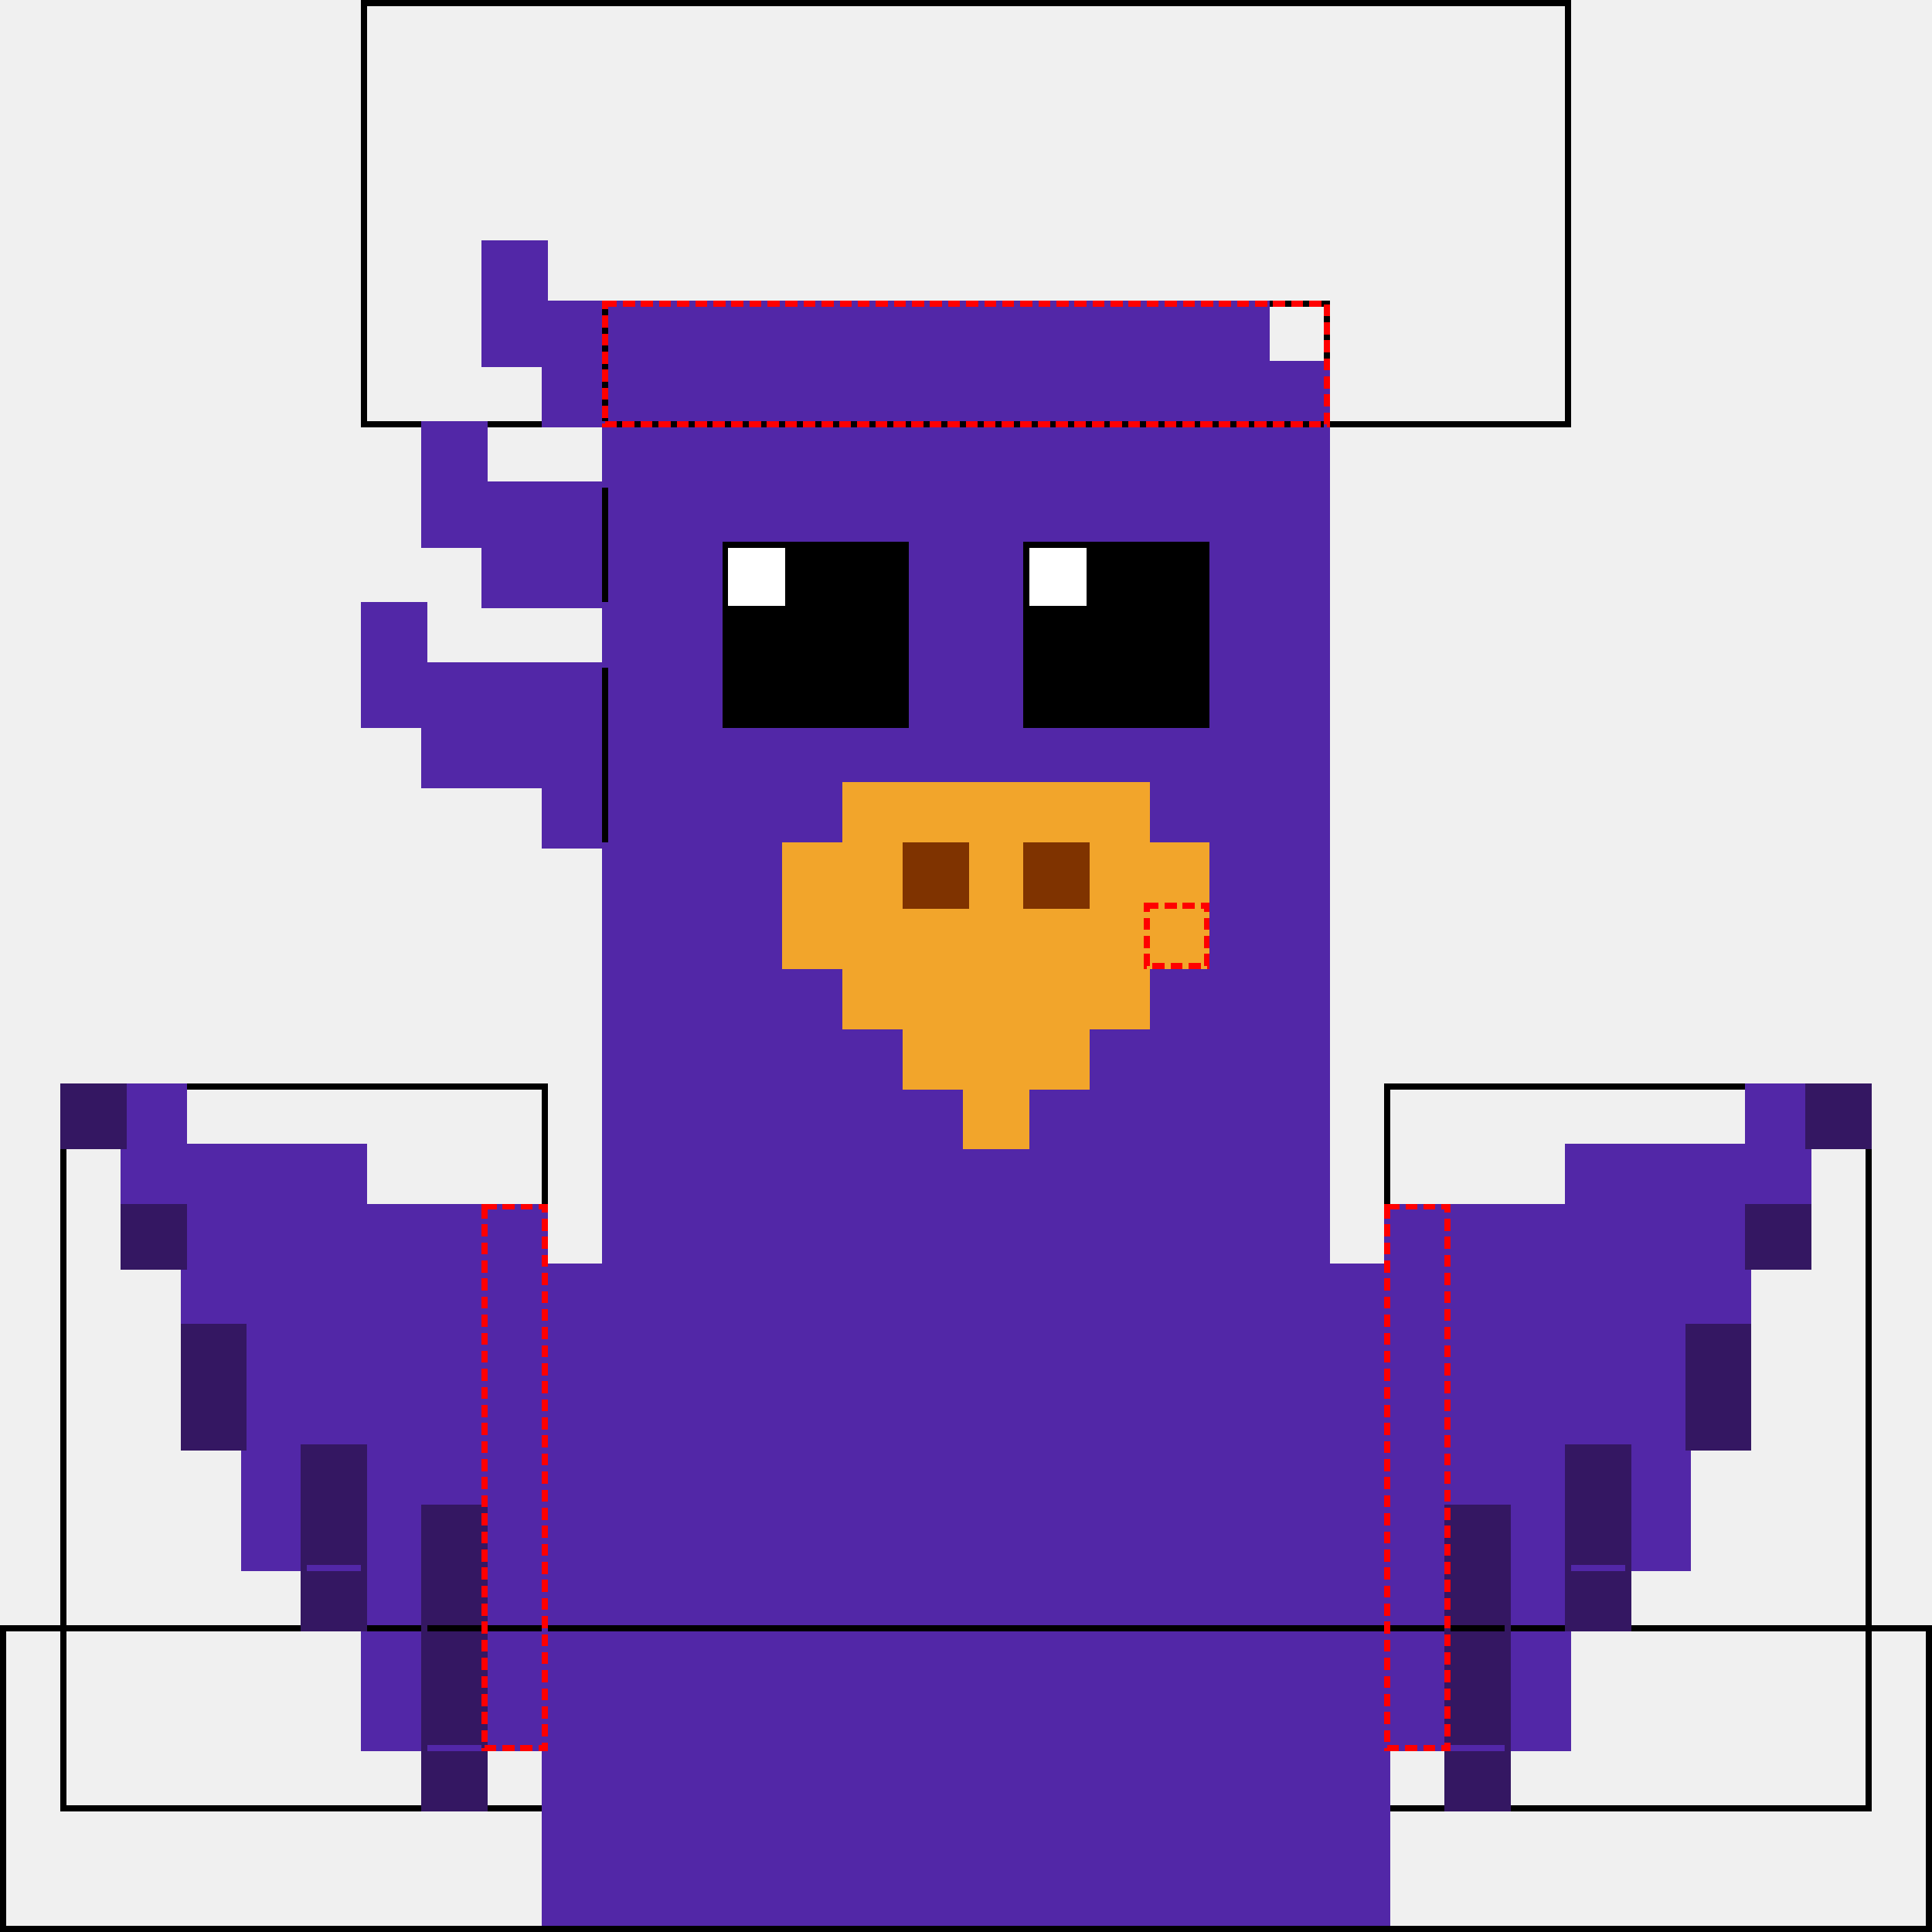
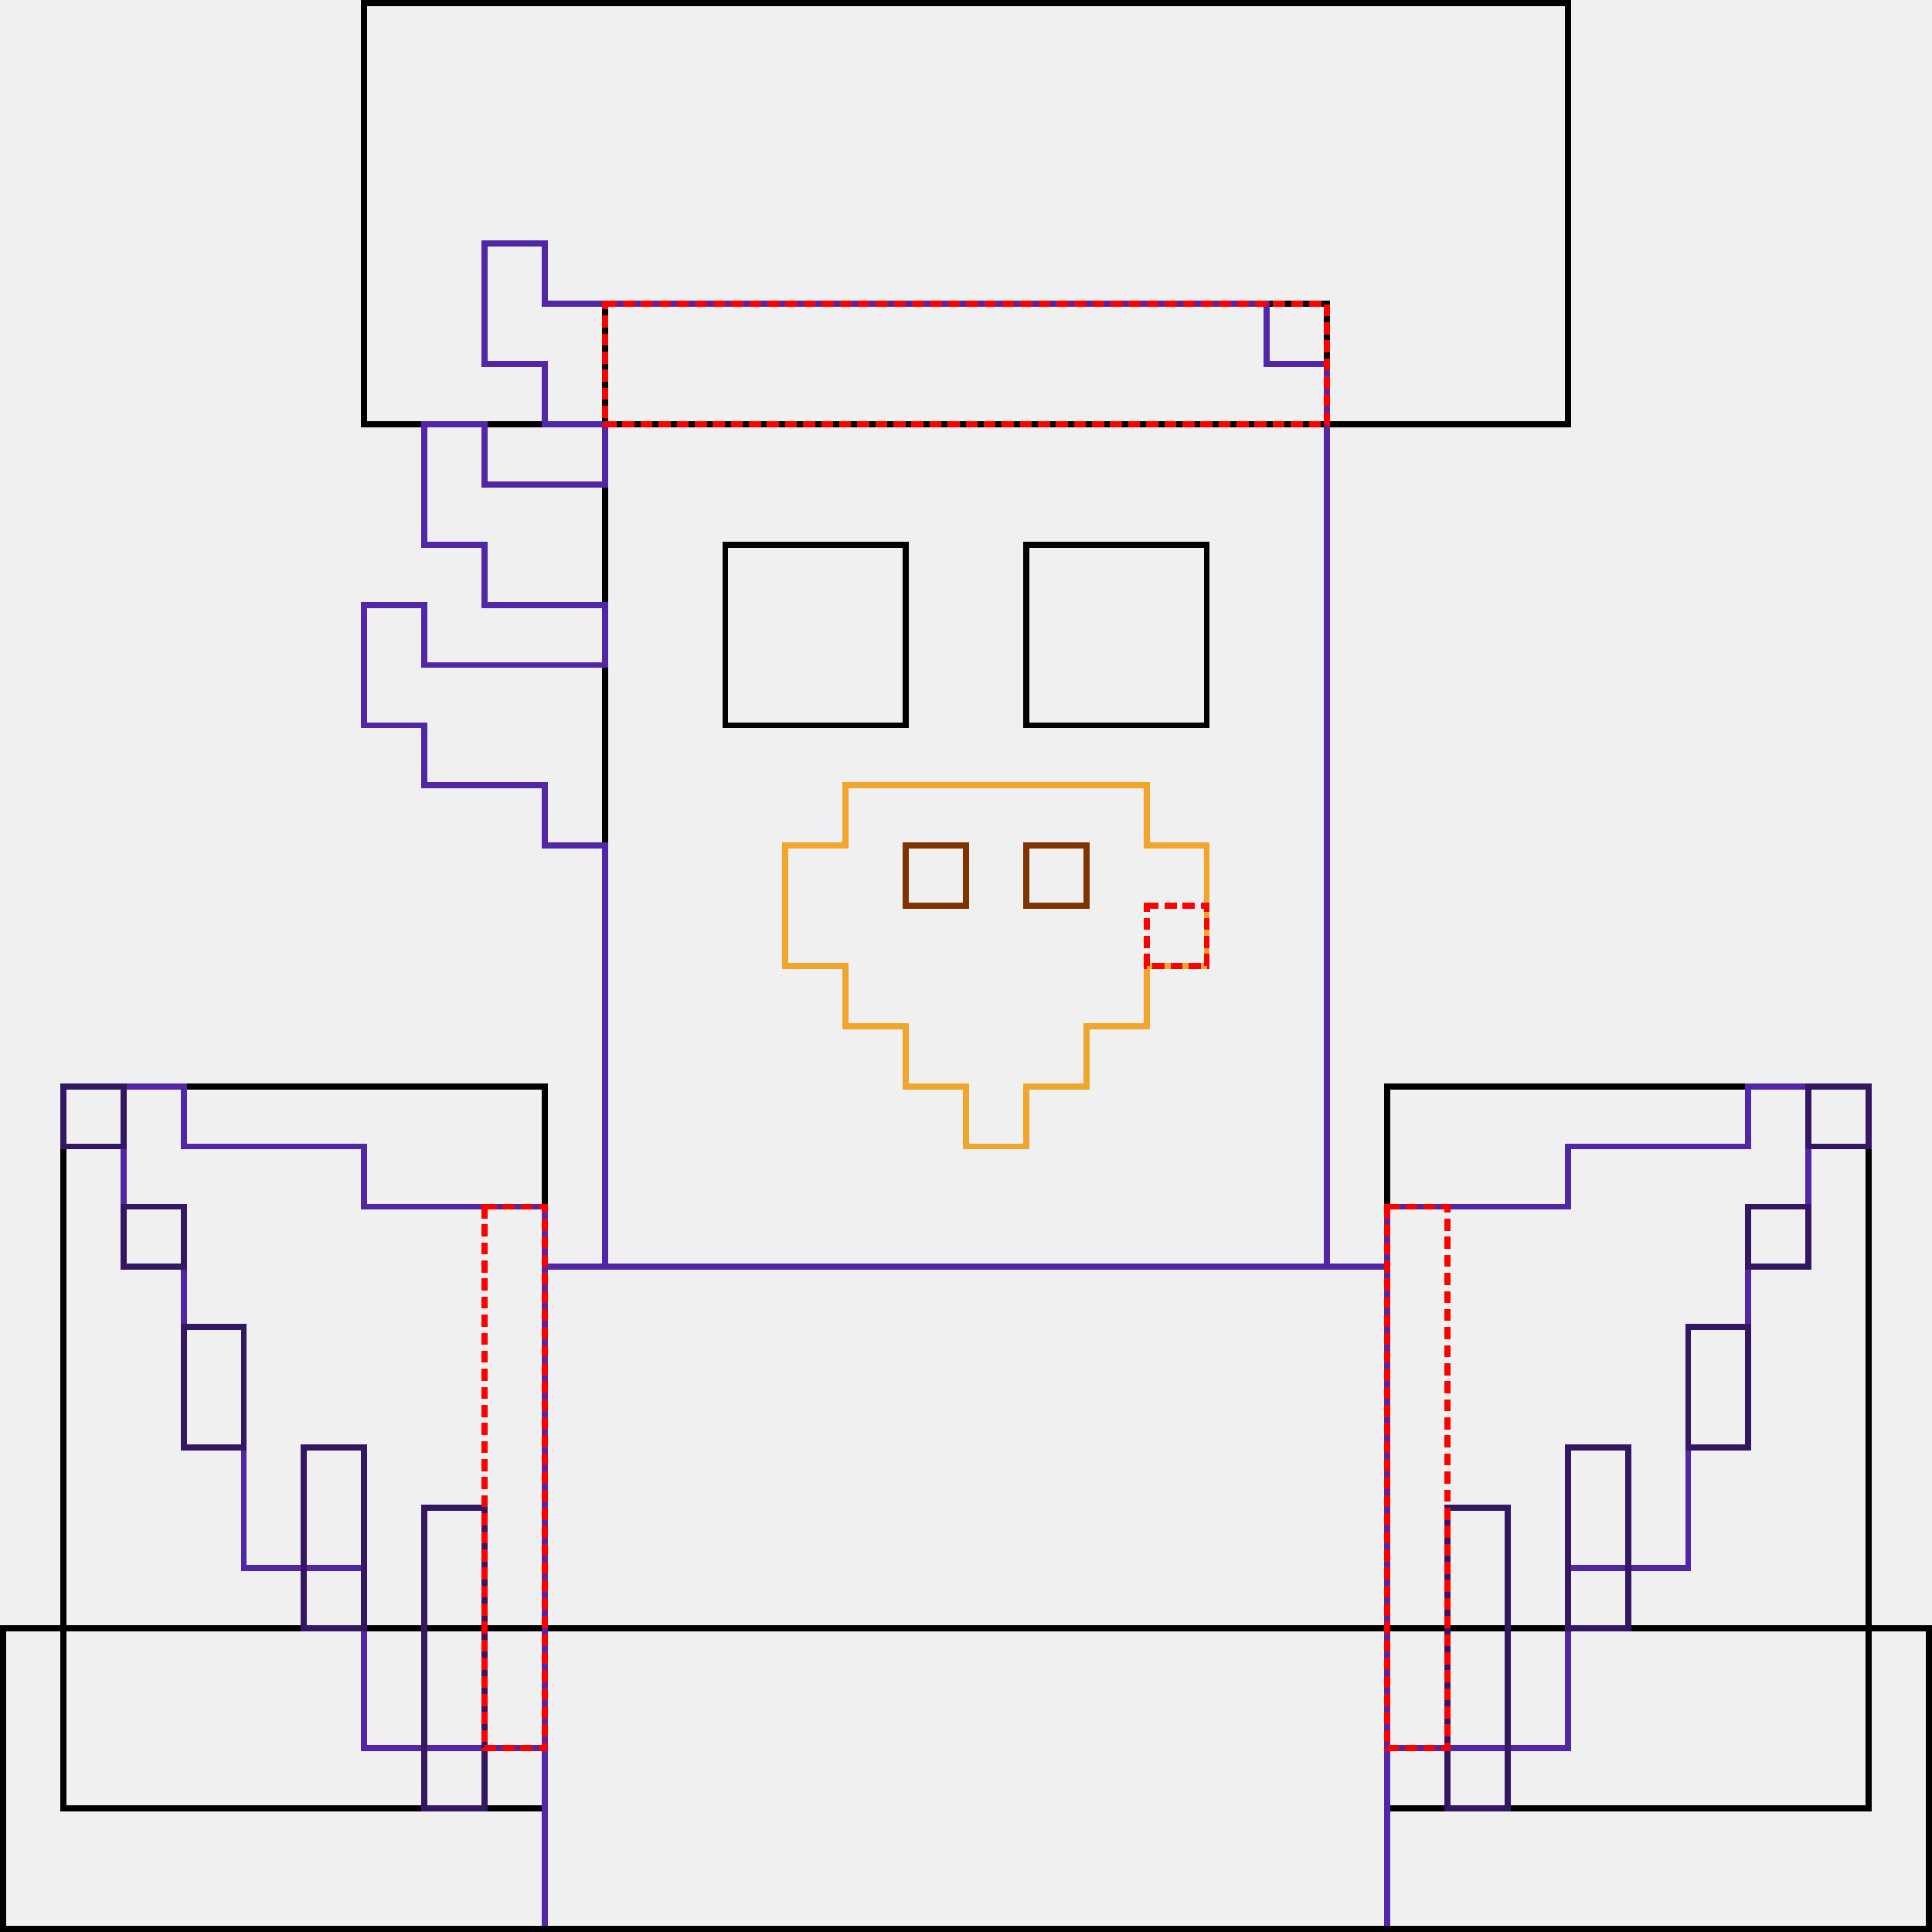
<svg xmlns="http://www.w3.org/2000/svg" width="1032.077" height="1032.046" viewBox="0 0 273.07 273.062" version="1.1" id="svg5" shape-rendering="crispEdges">
  <defs id="defs2">
    <linearGradient id="linearGradient851">
      <stop style="stop-color:#000000;stop-opacity:1;" offset="0" id="stop849" />
    </linearGradient>
  </defs>
-   <g id="g9692" style="display:inline" transform="matrix(3.215,0,0,3.215,0.4335235,0.604943)">
+   <g id="g9692" style="display:none" transform="matrix(3.215,0,0,3.215,0.4335235,0.604943)">
    <rect style="display:inline;fill:#5227a7;fill-opacity:1;fill-rule:evenodd;stroke-width:0.265;stroke-miterlimit:4;stroke-dasharray:none" id="rect932" width="37.042" height="29.104" x="23.813" y="55.562" />
    <g id="g9808" style="display:inline">
      <path id="rect4991" style="fill:#5227a7;fill-opacity:1;fill-rule:evenodd;stroke-width:0.265" d="M 21.167,10.583 V 15.875 H 23.812 v 2.646 h 2.646 v 2.646 H 21.167 V 18.521 H 18.521 V 23.812 h 2.646 v 2.646 h 5.292 v 2.646 H 23.812 18.521 V 26.458 H 15.875 V 31.75 h 2.646 v 2.646 H 23.812 v 2.646 h 2.646 V 55.562 H 55.562 58.208 V 15.875 H 55.562 V 13.229 H 26.458 23.812 v -2.646 z" />
      <path id="rect12380" style="fill:#000000;fill-opacity:1;fill-rule:evenodd;stroke-width:0.265" d="M 31.75,23.812 V 31.75 h 7.938 v -7.938 z m 13.229,0 V 31.75 h 7.938 v -7.938 z" />
      <path id="rect12382" style="fill:#ffffff;fill-opacity:1;fill-rule:evenodd;stroke-width:0.265" d="m 31.75,23.812 v 2.646 h 2.646 V 23.812 Z m 13.229,0 v 2.646 H 47.625 V 23.812 Z" />
      <path id="rect8494" style="fill:#f2a52b;fill-opacity:1;fill-rule:evenodd;stroke-width:0.265" d="m 37.042,34.396 v 2.646 h -2.646 v 5.292 h 2.646 v 2.646 h 2.646 v 2.646 h 2.646 v 2.646 h 2.646 V 47.625 H 47.625 v -2.646 h 2.646 v -2.646 h 2.646 v -5.292 h -2.646 v -2.646 z" />
      <path id="rect12247" style="fill:#7f3300;fill-opacity:1;fill-rule:evenodd;stroke-width:0.265" d="m 39.688,37.042 v 2.646 h 2.646 v -2.646 z m 5.292,0 v 2.646 H 47.625 v -2.646 z" />
    </g>
    <g id="g9649" style="display:inline">
      <path id="rect5538" style="fill:#5227a7;fill-opacity:1;fill-rule:evenodd;stroke-width:0.265" d="m 5.292,47.625 v 5.292 h 2.646 v 5.292 H 10.583 V 68.792 H 15.875 v 7.938 h 7.938 v -23.812 H 15.875 V 50.271 H 10.583 7.938 v -2.646 z" />
      <path id="rect24380" style="fill:#341762;fill-opacity:1;fill-rule:evenodd;stroke-width:0.265" d="m 2.646,47.625 v 2.646 h 2.646 v -2.646 z m 2.646,5.292 v 2.646 h 2.646 v -2.646 z m 2.646,5.292 v 5.292 h 2.646 v -5.292 z m 5.292,5.292 v 7.938 H 15.875 v -7.938 z m 5.292,2.646 v 13.229 h 2.646 V 66.146 Z" />
    </g>
    <g id="g9649-9" transform="matrix(-1,0,0,1,84.66666,5e-7)" style="display:inline">
      <path id="rect5538-9" style="fill:#5227a7;fill-opacity:1;fill-rule:evenodd;stroke-width:0.265" d="m 5.292,47.625 v 5.292 h 2.646 v 5.292 H 10.583 V 68.792 H 15.875 v 7.938 h 7.938 v -23.812 H 15.875 V 50.271 H 10.583 7.938 v -2.646 z" />
      <path id="rect24380-0" style="fill:#341762;fill-opacity:1;fill-rule:evenodd;stroke-width:0.265" d="m 2.646,47.625 v 2.646 h 2.646 v -2.646 z m 2.646,5.292 v 2.646 h 2.646 v -2.646 z m 2.646,5.292 v 5.292 h 2.646 v -5.292 z m 5.292,5.292 v 7.938 H 15.875 v -7.938 z m 5.292,2.646 v 13.229 h 2.646 V 66.146 Z" />
    </g>
    <g id="g9971" style="display:inline">
      <g id="g10022" transform="translate(-5.291667,18.52083)" style="display:none">
        <path id="rect10215" style="fill:#b3b3b3;fill-opacity:1;fill-rule:evenodd;stroke-width:0.265" d="m 74.083,21.167 v 2.646 h -2.646 v 2.646 h -5.292 v 13.229 h 2.646 v 7.937 h 2.646 v 5.292 h 2.646 v 5.292 h 2.646 v 2.646 h 2.646 v -2.646 h 2.646 v -5.292 h 2.646 v -5.292 h 2.646 v -7.937 h 2.646 V 26.458 h -5.292 v -2.646 h -2.646 v -2.646 z" />
        <path id="rect10251" style="fill:#404040;fill-opacity:1;fill-rule:evenodd;stroke-width:0.265" d="m 71.437,29.104 v 15.875 h 5.292 5.292 V 42.333 H 76.729 V 31.75 h 5.292 v -2.646 h -5.292 z m 10.583,2.646 v 10.583 h 2.646 V 31.75 Z" />
      </g>
      <g id="g9945" transform="translate(-5.291666,-34.39583)" style="display:none">
        <path id="rect9220" style="fill:#000000;fill-opacity:1;fill-rule:evenodd;stroke-width:0.265" d="M 29.104,34.396 V 47.625 H 66.146 V 34.396 Z m -7.938,15.875 v 2.646 h 52.917 v -2.646 z" />
        <path id="rect9496" style="fill:#ff0000;fill-rule:evenodd;stroke-width:0.265" d="m 29.104,47.625 h 37.042 v 2.646 H 29.104 Z" />
      </g>
      <g id="g10302" transform="translate(-13.22917,-10.58333)" style="display:none">
        <path id="rect13356" style="fill:#ffffff;fill-opacity:1;fill-rule:evenodd;stroke-width:0.265" d="m 50.271,13.229 v 7.938 h 7.938 v -7.938 z m -10.583,7.938 v 7.938 h 7.938 v -7.938 z m 23.812,0 v 7.938 h 7.938 v -7.938 z M 29.104,31.75 v 7.938 h 7.938 V 31.75 Z m 7.938,13.229 v 7.938 h 7.938 v -7.938 z m -10.583,7.938 v 7.938 h 7.938 v -7.938 z" />
        <path id="rect14106" style="fill:#666666;fill-opacity:1;fill-rule:evenodd;stroke-width:0.265" d="m 58.208,13.229 v 7.938 h 7.938 v -7.938 z m -23.812,2.646 V 23.812 h 7.938 v -7.937 z m 13.229,5.292 v 7.938 h 7.938 v -7.938 z m -10.583,7.938 v 7.938 h 7.938 v -7.938 z M 26.458,39.688 v 7.938 h 7.938 v -7.938 z m 7.938,13.229 v 7.938 h 7.938 v -7.938 z" />
        <path id="rect13380" style="fill:#b3b3b3;fill-opacity:1;fill-rule:evenodd;stroke-width:0.265" d="m 42.333,13.229 v 7.938 h 7.938 v -7.938 z m 13.229,7.938 v 7.938 h 7.938 v -7.938 z M 31.75,23.812 V 31.75 h 7.938 v -7.938 z m 2.646,13.229 v 7.938 h 7.938 v -7.938 z m -5.292,23.812 v 7.938 h 7.938 v -7.938 z" />
        <rect style="fill:#d9d9d9;fill-opacity:1;fill-rule:evenodd;stroke-width:0.265" id="rect13668" width="7.938" height="7.938" x="29.104" y="44.979" />
        <path id="rect14154" style="fill:#808080;fill-opacity:1;fill-rule:evenodd;stroke-width:0.265" d="m 66.146,15.875 v 5.292 h 2.646 V 15.875 Z M 31.75,18.521 V 23.812 h 2.646 v -5.292 z m -2.646,7.938 V 31.75 h 2.646 v -5.292 z m 15.875,2.646 V 31.75 h 5.292 v -2.646 z m 15.875,0 V 31.75 h 5.292 V 29.104 Z M 26.458,34.396 V 39.688 h 2.646 V 34.396 Z M 31.75,47.625 v 2.646 h 2.646 V 47.625 Z" />
        <path id="rect14238" style="fill:#ffffff;fill-opacity:1;fill-rule:evenodd;stroke-width:0.265" d="m 60.854,15.875 v 2.646 h 2.646 v -2.646 z m -23.812,2.646 v 2.646 h 2.646 V 18.521 Z M 50.271,23.812 v 2.646 h 2.646 V 23.812 Z M 39.687,31.75 v 2.646 h 2.646 V 31.75 Z M 29.104,42.333 v 2.646 h 2.646 v -2.646 z m 7.938,13.229 v 2.646 h 2.646 V 55.562 Z" />
        <path id="rect14270" style="fill:#b3b3b3;fill-opacity:1;fill-rule:evenodd;stroke-width:0.265" d="m 52.917,15.875 v 2.646 h 2.646 V 15.875 Z M 42.333,23.812 v 2.646 h 2.646 V 23.812 Z m 23.812,0 v 2.646 h 2.646 V 23.812 Z M 31.75,34.396 v 2.646 h 2.646 v -2.646 z m 7.938,13.229 v 2.646 h 2.646 V 47.625 Z m -10.583,7.938 v 2.646 h 2.646 V 55.562 Z" />
        <path id="rect14428" style="fill:#666666;fill-opacity:1;fill-rule:evenodd;stroke-width:0.265" d="m 44.979,15.875 v 2.646 h 2.646 V 15.875 Z M 58.208,23.812 v 2.646 h 2.646 V 23.812 Z m -23.812,2.646 v 2.646 h 2.646 V 26.458 Z M 37.042,39.688 v 2.646 h 2.646 V 39.688 Z M 31.75,63.5 v 2.646 h 2.646 V 63.5 Z" />
      </g>
      <g id="g10059" transform="translate(2.645831)" style="display:none">
        <path id="rect11190" style="fill:#ffd800;fill-opacity:1;fill-rule:evenodd;stroke-width:0.265" d="M 39.688,21.167 V 23.812 31.75 34.396 H 52.917 V 31.75 23.812 21.167 Z m 13.229,13.229 v 2.646 H 55.562 v -2.646 z m 2.646,2.646 v 18.521 h 2.646 V 37.042 Z m 0,18.521 h -2.646 v 2.646 H 55.562 Z m -2.646,2.646 h -2.646 v 2.646 h 2.646 z M 42.333,23.812 h 7.937 V 31.75 h -7.937 z" />
        <path id="rect11220" style="fill:#00ebff;fill-opacity:0.5;fill-rule:evenodd;stroke-width:0.265" d="m 42.333,23.812 h 7.938 V 31.75 h -7.938 z" />
      </g>
      <g id="g9963" transform="translate(15.875,-7.937501)" style="display:none">
        <path id="rect5385" style="fill:#7f3300;fill-opacity:1;fill-rule:evenodd;stroke-width:0.265" d="m 52.917,44.979 v 5.292 H 47.625 v 2.646 H 44.979 V 50.271 H 39.688 V 47.625 h -5.292 v 2.646 h 2.646 v 2.646 h 5.292 V 55.562 h 10.583 v -2.646 h 5.292 v -2.646 h 2.646 v -5.292 z" />
        <path id="rect5249" style="fill:#ffffff;fill-opacity:0.67;fill-rule:evenodd;stroke-width:0.265" d="m 50.271,26.458 v 2.646 5.292 h 2.646 2.646 2.646 v -7.938 H 55.562 Z m 7.938,7.938 V 39.688 H 63.5 V 34.396 Z M 52.917,29.104 H 55.562 V 31.75 h -2.646 z m 0,10.583 v 2.646 H 55.562 V 39.688 Z" />
      </g>
      <g id="g10527" transform="translate(-5.291666,23.8125)" style="display:none">
        <path id="rect5608" style="fill:#ffd800;fill-opacity:1;fill-rule:evenodd;stroke-width:0.265" d="m 29.104,29.104 v 2.646 2.646 H 31.75 v 2.646 h 5.292 V 34.396 H 34.396 V 31.75 H 31.75 v -2.646 z m 7.938,7.938 v 2.646 H 39.688 v -2.646 z m 2.646,2.646 v 2.646 h 2.646 v 2.646 H 39.688 v 7.937 h 2.646 v 2.646 h 10.583 v -2.646 h 2.646 v -7.937 h -2.646 v -2.646 h 2.646 v -2.646 h -5.292 v 2.646 h -5.292 v -2.646 z m 15.875,0 h 2.646 v -2.646 h -2.646 z m 2.646,-2.646 h 5.292 v -2.646 h 2.646 v -2.646 -2.646 h -2.646 v 2.646 h -2.646 v 2.646 h -2.646 z" />
        <path id="rect5758" style="fill:#ffe97f;fill-opacity:1;fill-rule:evenodd;stroke-width:0.265" d="m 44.979,44.979 v 5.292 2.646 H 47.625 v -2.646 h 2.646 v -5.292 z" />
      </g>
      <g id="g9994" transform="translate(-37.04167,13.22917)" style="display:none">
        <path id="rect11719" style="fill:#7f3300;fill-opacity:1;fill-rule:evenodd;stroke-width:0.265" d="m 37.042,15.875 v 10.583 h 7.938 v 18.521 h 5.292 V 26.458 h 7.938 v -2.646 h 2.646 v -5.292 h -2.646 v -2.646 h -7.938 -5.292 z" />
        <path id="rect11747" style="fill:#ffd800;fill-opacity:1;fill-rule:evenodd;stroke-width:0.265" d="m 39.687,15.875 v 10.583 h 2.646 V 15.875 Z m 13.229,0 v 10.583 h 2.646 V 15.875 Z" />
      </g>
    </g>
  </g>
  <g id="g4226" style="display:inline" transform="matrix(3.215,0,0,3.215,0.4335235,0.4253172)">
    <rect style="display:inline;fill:none;fill-rule:evenodd;stroke:#000000;stroke-width:0.265;stroke-miterlimit:4;stroke-dasharray:none;stroke-opacity:1" id="rect847" width="37.042" height="29.104" x="23.812" y="55.562" />
    <rect style="fill:none;fill-rule:evenodd;stroke:#000000;stroke-width:0.265;stroke-miterlimit:4;stroke-dasharray:none;stroke-opacity:1" id="rect3027" width="31.75" height="42.333" x="26.458" y="13.229" />
    <rect style="display:inline;fill:none;fill-rule:evenodd;stroke:#000000;stroke-width:0.27;stroke-miterlimit:4;stroke-dasharray:none;stroke-opacity:1" id="rect2357" width="84.667" height="13.229" x="7.1054274e-15" y="71.438" />
    <rect style="fill:none;fill-rule:evenodd;stroke:#000000;stroke-width:0.265;stroke-miterlimit:4;stroke-dasharray:none;stroke-dashoffset:0;stroke-opacity:1" id="rect2071" width="21.167" height="31.75" x="2.646" y="47.625" />
    <rect style="display:inline;fill:none;fill-rule:evenodd;stroke:#000000;stroke-width:0.265;stroke-miterlimit:4;stroke-dasharray:none;stroke-dashoffset:0;stroke-opacity:1" id="rect2071-6" width="21.167" height="31.75" x="60.854" y="47.625" />
    <rect style="fill:none;fill-rule:evenodd;stroke:#000000;stroke-width:0.265;stroke-miterlimit:4;stroke-dasharray:none;stroke-opacity:1" id="rect1675" width="52.917" height="18.521" x="15.875" y="0" />
    <g id="g2369" style="display:inline">
      <path id="path2359" style="fill:none;fill-opacity:1;fill-rule:evenodd;stroke:#5227a7;stroke-width:0.265;stroke-miterlimit:4;stroke-dasharray:none;stroke-opacity:1" d="M 21.167,10.583 V 15.875 H 23.812 v 2.646 h 2.646 v 2.646 H 21.167 V 18.521 H 18.521 V 23.812 h 2.646 v 2.646 h 5.292 v 2.646 H 23.812 18.521 V 26.458 H 15.875 V 31.75 h 2.646 v 2.646 H 23.812 v 2.646 h 2.646 V 55.562 H 55.562 58.208 V 15.875 H 55.562 V 13.229 H 26.458 23.812 v -2.646 z" />
      <path id="path2361" style="fill:none;fill-opacity:1;fill-rule:evenodd;stroke:#000000;stroke-width:0.265;stroke-miterlimit:4;stroke-dasharray:none;stroke-opacity:1" d="M 31.75,23.812 V 31.75 h 7.938 v -7.938 z m 13.229,0 V 31.75 h 7.938 v -7.938 z" />
      <path id="path2365" style="fill:none;fill-opacity:1;fill-rule:evenodd;stroke:#f2a52b;stroke-width:0.265;stroke-miterlimit:4;stroke-dasharray:none;stroke-opacity:1" d="m 37.042,34.396 v 2.646 h -2.646 v 5.292 h 2.646 v 2.646 h 2.646 v 2.646 h 2.646 v 2.646 h 2.646 V 47.625 H 47.625 v -2.646 h 2.646 v -2.646 h 2.646 v -5.292 h -2.646 v -2.646 z" />
      <path id="path2367" style="fill:none;fill-opacity:1;fill-rule:evenodd;stroke:#7f3300;stroke-width:0.265;stroke-miterlimit:4;stroke-dasharray:none;stroke-opacity:1" d="m 39.688,37.042 v 2.646 h 2.646 v -2.646 z m 5.292,0 v 2.646 H 47.625 v -2.646 z" />
    </g>
    <rect style="display:inline;fill:none;fill-rule:evenodd;stroke:#5227a7;stroke-width:0.265;stroke-miterlimit:4;stroke-dasharray:none;stroke-opacity:1" id="rect3028" width="37.042" height="29.104" x="23.812" y="55.562" />
    <rect style="display:inline;fill:none;fill-rule:evenodd;stroke:#000000;stroke-width:0.27;stroke-miterlimit:4;stroke-dasharray:none;stroke-opacity:1" id="rect3048" width="84.667" height="13.229" x="7.1054274e-15" y="71.438" />
    <g id="g3013" style="display:inline">
      <path id="path3009" style="fill:none;fill-opacity:1;fill-rule:evenodd;stroke:#5227a7;stroke-width:0.265;stroke-opacity:1" d="m 5.292,47.625 v 5.292 h 2.646 v 5.292 H 10.583 V 68.792 H 15.875 v 7.938 h 7.938 v -23.812 H 15.875 V 50.271 H 10.583 7.938 v -2.646 z" />
      <path id="path3011" style="fill:none;fill-opacity:1;fill-rule:evenodd;stroke:#341762;stroke-width:0.265;stroke-opacity:1" d="m 2.646,47.625 v 2.646 h 2.646 v -2.646 z m 2.646,5.292 v 2.646 h 2.646 v -2.646 z m 2.646,5.292 v 5.292 h 2.646 v -5.292 z m 5.292,5.292 v 7.938 H 15.875 v -7.938 z m 5.292,2.646 v 13.229 h 2.646 V 66.146 Z" />
    </g>
    <g id="g3019" transform="matrix(-1,0,0,1,84.66666,5e-7)" style="display:inline">
      <path id="path3015" style="fill:none;fill-opacity:1;fill-rule:evenodd;stroke:#5227a7;stroke-width:0.265;stroke-opacity:1" d="m 5.292,47.625 v 5.292 h 2.646 v 5.292 H 10.583 V 68.792 H 15.875 v 7.938 h 7.938 v -23.812 H 15.875 V 50.271 H 10.583 7.938 v -2.646 z" />
      <path id="path3017" style="fill:none;fill-opacity:1;fill-rule:evenodd;stroke:#341762;stroke-width:0.265;stroke-opacity:1" d="m 2.646,47.625 v 2.646 h 2.646 v -2.646 z m 2.646,5.292 v 2.646 h 2.646 v -2.646 z m 2.646,5.292 v 5.292 h 2.646 v -5.292 z m 5.292,5.292 v 7.938 H 15.875 v -7.938 z m 5.292,2.646 v 13.229 h 2.646 V 66.146 Z" />
    </g>
    <rect style="fill:none;fill-rule:evenodd;stroke:#ff0000;stroke-width:0.265;stroke-miterlimit:4;stroke-dasharray:0.529, 0.265;stroke-dashoffset:0;stroke-opacity:1" id="rect3561" width="31.75" height="5.292" x="26.458" y="13.229" />
    <rect style="fill:none;fill-rule:evenodd;stroke:#ff0000;stroke-width:0.265;stroke-miterlimit:4;stroke-dasharray:0.529, 0.265;stroke-dashoffset:0;stroke-opacity:1" id="rect3675" width="2.646" height="2.646" x="50.271" y="39.688" />
    <rect style="fill:none;fill-rule:evenodd;stroke:#ff0000;stroke-width:0.265;stroke-miterlimit:4;stroke-dasharray:0.529, 0.265;stroke-dashoffset:0;stroke-opacity:1" id="rect4025" width="2.646" height="23.812" x="21.167" y="52.917" />
    <rect style="fill:none;fill-rule:evenodd;stroke:#ff0000;stroke-width:0.265;stroke-miterlimit:4;stroke-dasharray:0.529, 0.265;stroke-dashoffset:0;stroke-opacity:1" id="rect4025-6" width="2.646" height="23.812" x="60.854" y="52.917" />
  </g>
</svg>
